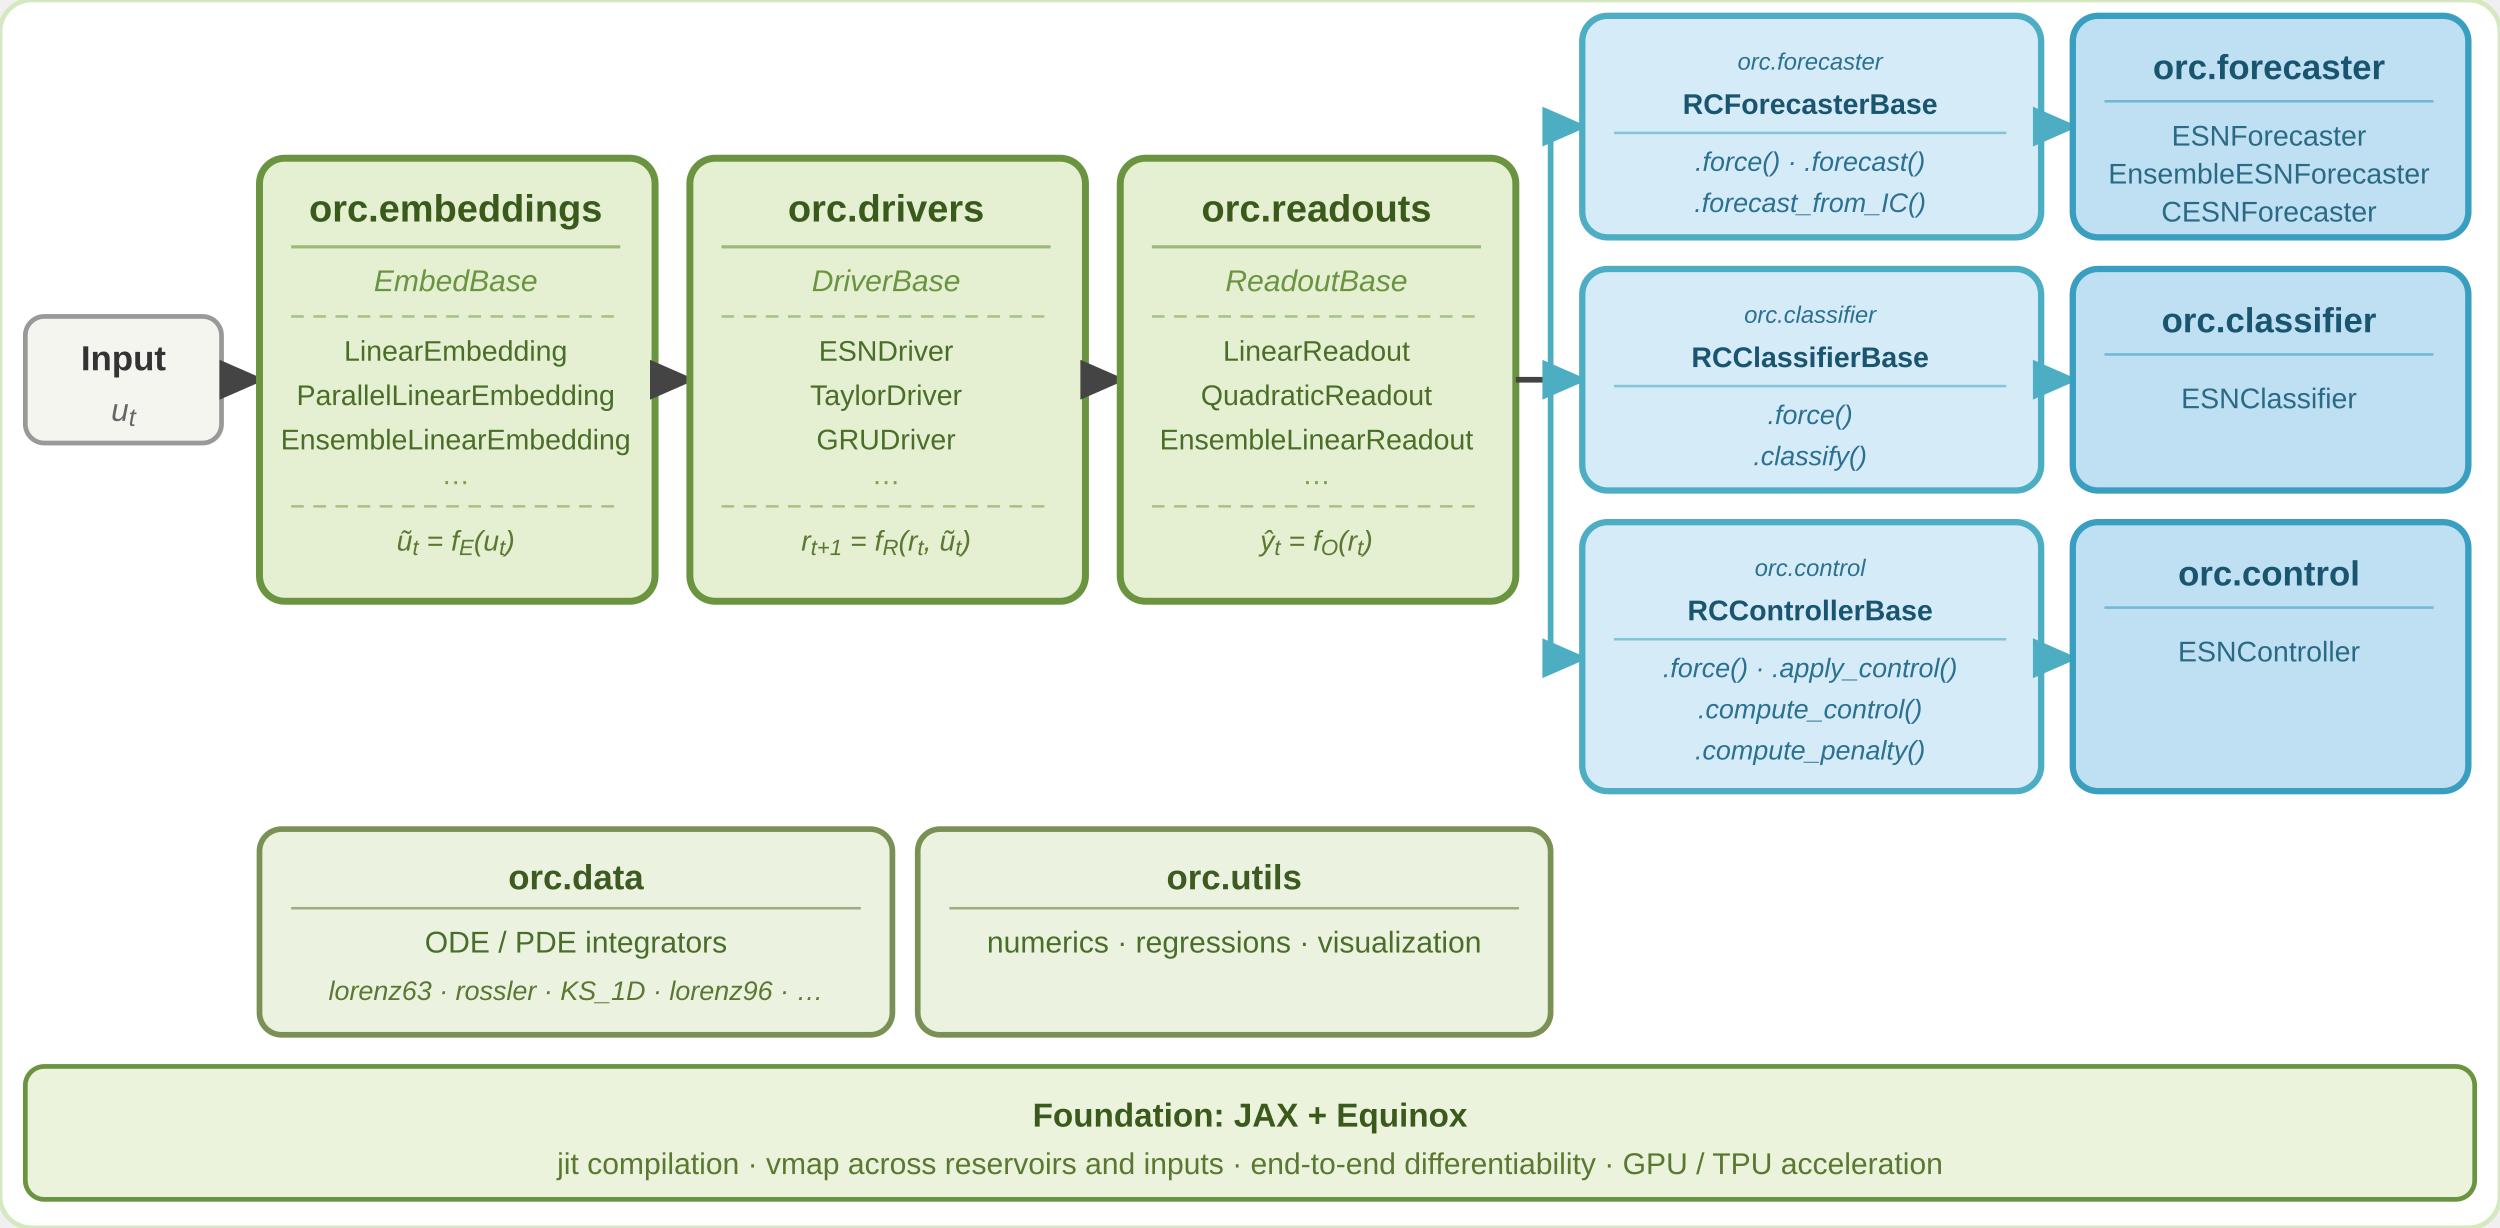
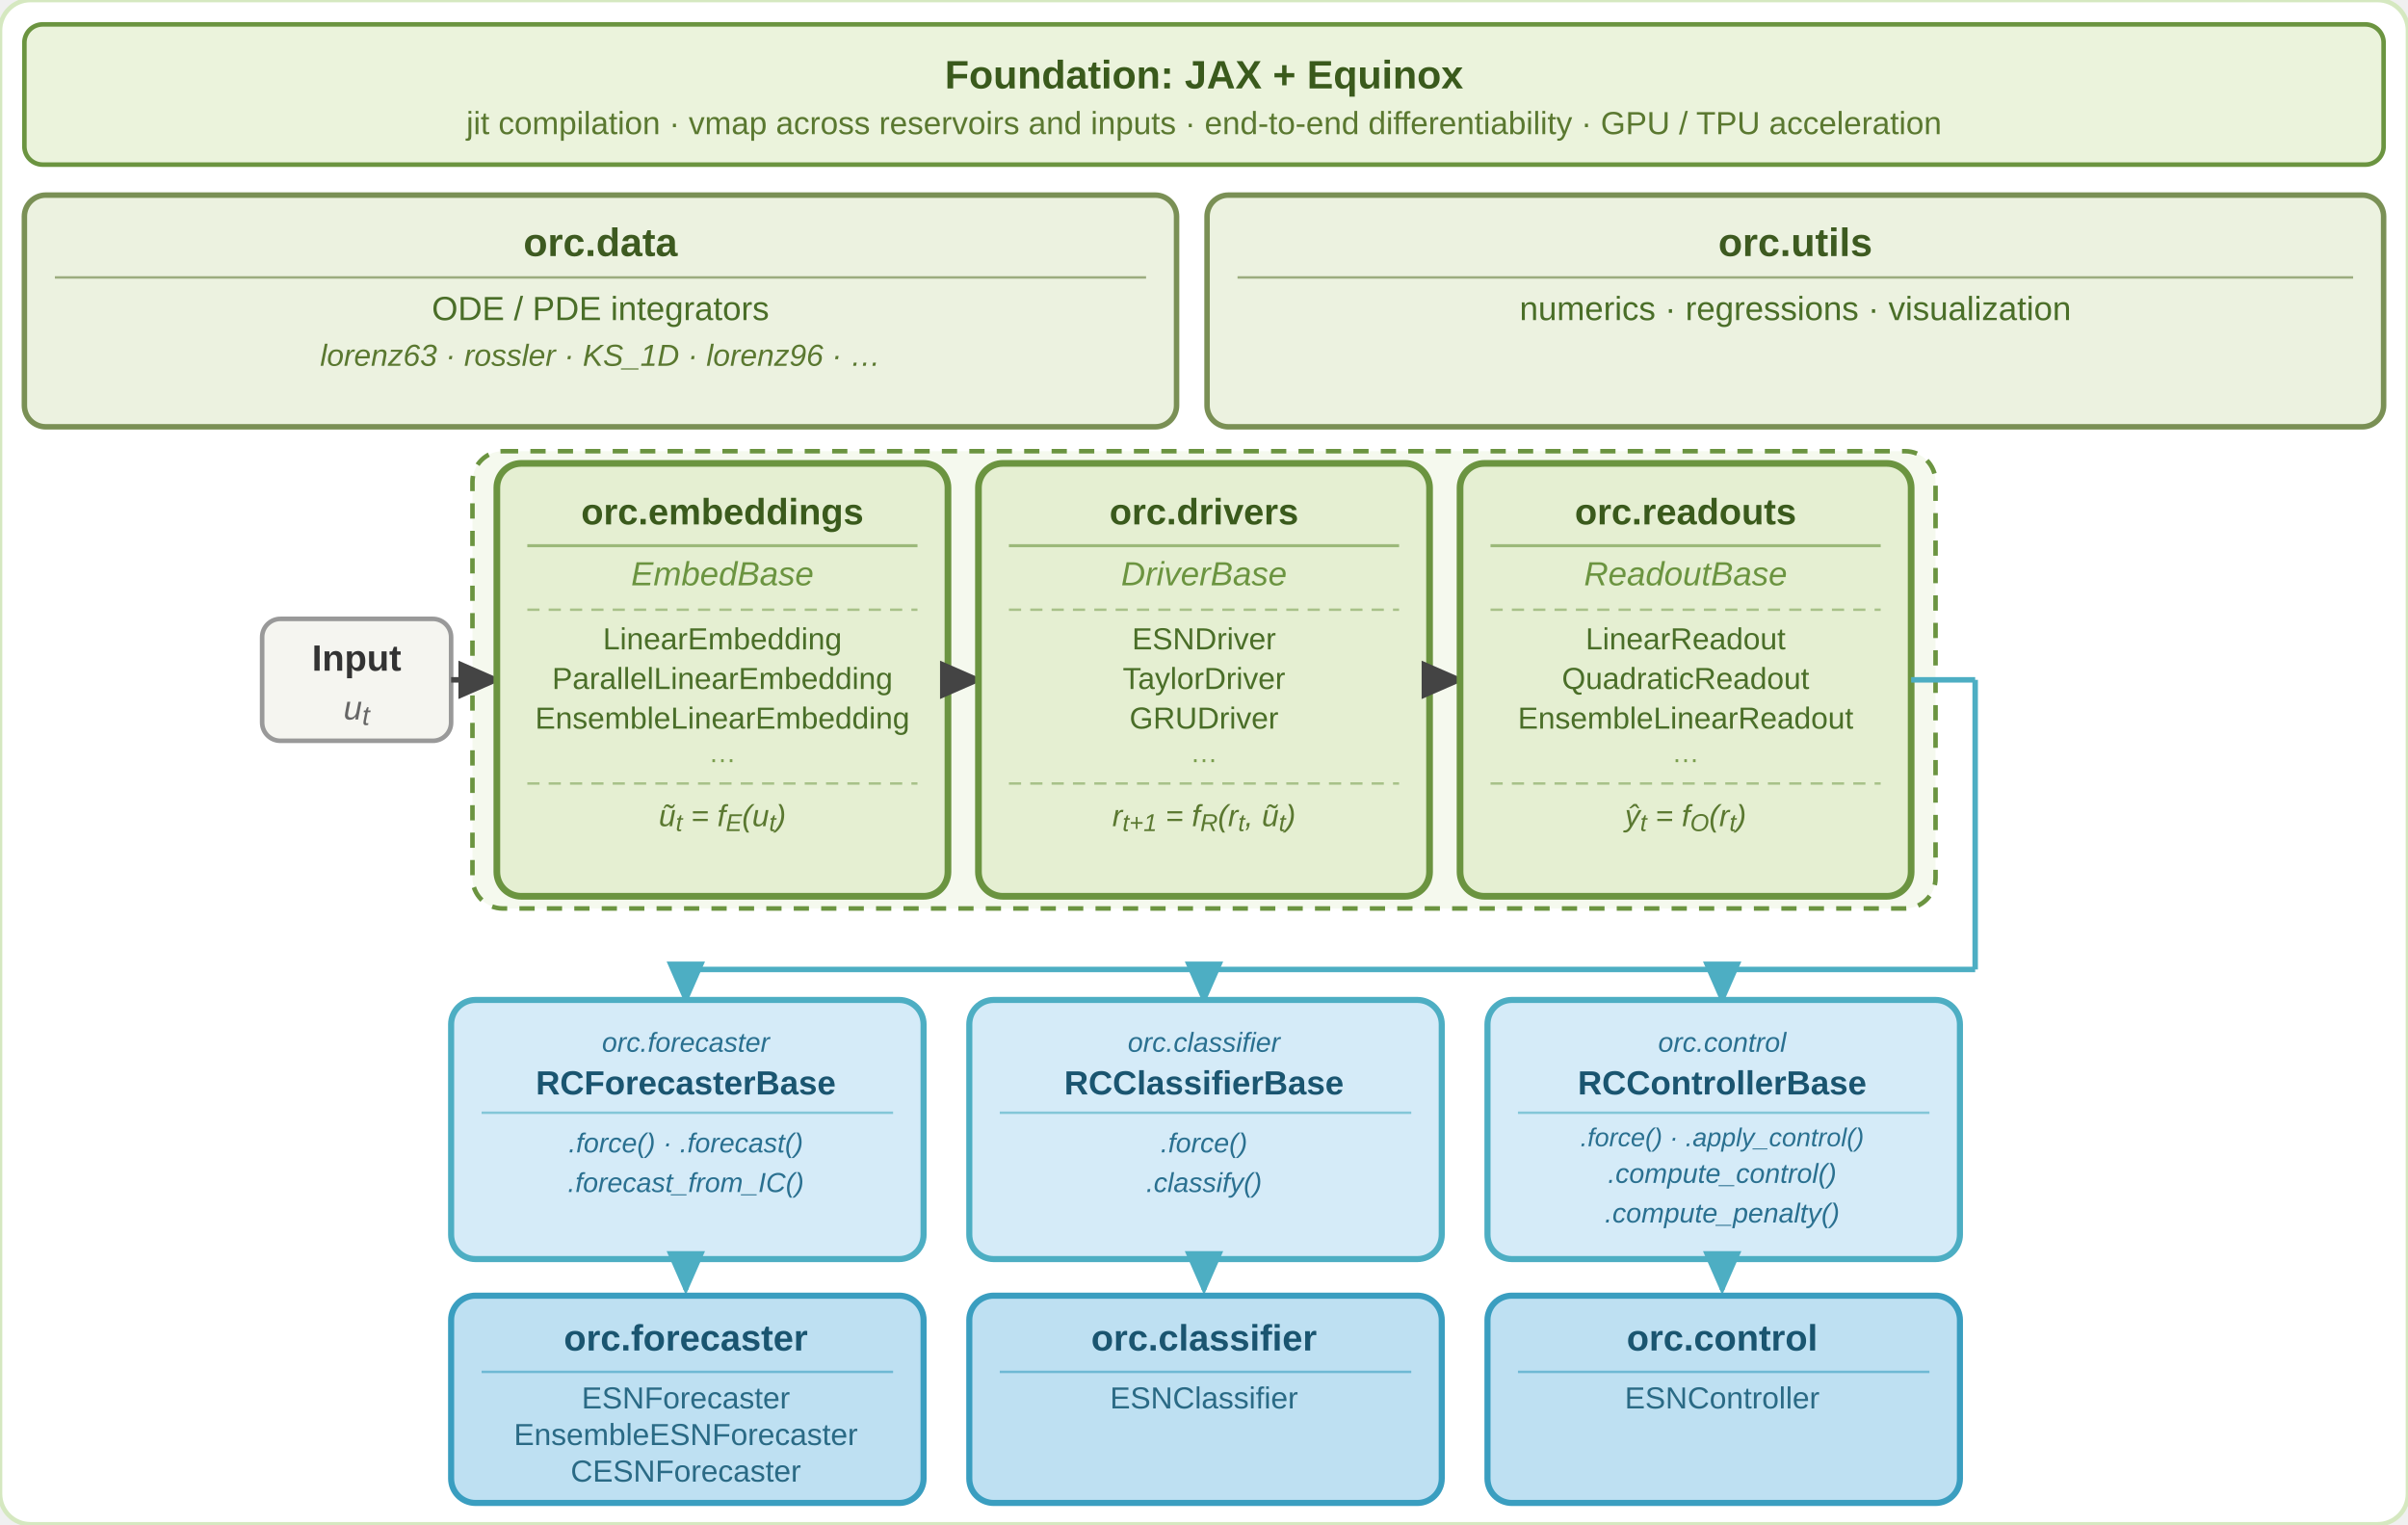
- <svg xmlns="http://www.w3.org/2000/svg" viewBox="0 0 790 388" width="790" height="388" font-family="Arial, Helvetica, sans-serif">
+ <svg xmlns="http://www.w3.org/2000/svg" viewBox="0 0 790 500" width="790" height="500" font-family="Arial, Helvetica, sans-serif">
  <defs>
    <marker id="arr" markerWidth="8" markerHeight="7" refX="7" refY="3.5" orient="auto">
      <polygon points="0 0, 8 3.5, 0 7" fill="#444" />
    </marker>
    <marker id="arr-blue" markerWidth="8" markerHeight="7" refX="7" refY="3.5" orient="auto">
      <polygon points="0 0, 8 3.5, 0 7" fill="#4DAEC3" />
    </marker>
  </defs>
-   <rect width="790" height="388" fill="white" rx="10" stroke="#D5E8C0" stroke-width="1.5" />
-   <rect x="8" y="100" width="62" height="40" rx="6" fill="#F5F5F0" stroke="#999" stroke-width="1.5" />
-   <text x="39" y="117" text-anchor="middle" font-size="11" font-weight="bold" fill="#333">Input</text>
-   <text x="39" y="133" text-anchor="middle" font-size="10" fill="#666" font-style="italic">u<tspan baseline-shift="sub" font-size="8">t</tspan>
+   <rect width="790" height="500" fill="white" rx="10" stroke="#D5E8C0" stroke-width="1.5" />
+   <rect x="8" y="8" width="774" height="46" rx="6" fill="#EBF3DC" stroke="#6B9440" stroke-width="1.5" />
+   <text x="395" y="29" text-anchor="middle" font-size="13" font-weight="bold" fill="#3A5A1C">Foundation: JAX + Equinox</text>
+   <text x="395" y="44" text-anchor="middle" font-size="10.5" fill="#5A7830">jit compilation · vmap across reservoirs and inputs · end-to-end differentiability · GPU / TPU acceleration</text>
+   <rect x="8" y="64" width="378" height="76" rx="7" fill="#ECF2E0" stroke="#7A9055" stroke-width="1.8" />
+   <text x="197" y="84" text-anchor="middle" font-size="13" font-weight="bold" fill="#3D5A20">orc.data</text>
+   <line x1="18" y1="91" x2="376" y2="91" stroke="#7A9055" stroke-width="0.8" opacity="0.7" />
+   <text x="197" y="105" text-anchor="middle" font-size="11" fill="#4A6E28">ODE / PDE integrators</text>
+   <text x="197" y="120" text-anchor="middle" font-size="10" fill="#5A7830" font-style="italic">lorenz63 · rossler · KS_1D · lorenz96 · …</text>
+   <rect x="396" y="64" width="386" height="76" rx="7" fill="#ECF2E0" stroke="#7A9055" stroke-width="1.8" />
+   <text x="589" y="84" text-anchor="middle" font-size="13" font-weight="bold" fill="#3D5A20">orc.utils</text>
+   <line x1="406" y1="91" x2="772" y2="91" stroke="#7A9055" stroke-width="0.8" opacity="0.7" />
+   <text x="589" y="105" text-anchor="middle" font-size="11" fill="#4A6E28">numerics · regressions · visualization</text>
+   <rect x="155" y="148" width="480" height="150" rx="10" fill="#F5F9EE" stroke="#6B9440" stroke-width="1.5" stroke-dasharray="5,4" />
+   <rect x="86" y="203" width="62" height="40" rx="6" fill="#F5F5F0" stroke="#999" stroke-width="1.5" />
+   <text x="117" y="220" text-anchor="middle" font-size="12" font-weight="bold" fill="#333">Input</text>
+   <text x="117" y="236" text-anchor="middle" font-size="11" fill="#666" font-style="italic">u<tspan baseline-shift="sub" font-size="9">t</tspan>
  </text>
-   <line x1="70" y1="120" x2="82" y2="120" stroke="#444" stroke-width="1.8" marker-end="url(#arr)" />
-   <rect x="82" y="50" width="125" height="140" rx="8" fill="#E5EFD2" stroke="#6B9440" stroke-width="2.2" />
-   <text x="144" y="70" text-anchor="middle" font-size="12" font-weight="bold" fill="#3A5A1C">orc.embeddings</text>
-   <line x1="92" y1="78" x2="196" y2="78" stroke="#6B9440" stroke-width="1" opacity="0.6" />
-   <text x="144" y="92" text-anchor="middle" font-size="9.5" fill="#6B9440" font-style="italic">EmbedBase</text>
-   <line x1="92" y1="100" x2="196" y2="100" stroke="#6B9440" stroke-width="0.8" stroke-dasharray="4,3" opacity="0.5" />
-   <text x="144" y="114" text-anchor="middle" font-size="9" fill="#4A6E28">LinearEmbedding</text>
-   <text x="144" y="128" text-anchor="middle" font-size="9" fill="#4A6E28">ParallelLinearEmbedding</text>
-   <text x="144" y="142" text-anchor="middle" font-size="9" fill="#4A6E28">EnsembleLinearEmbedding</text>
-   <text x="144" y="153" text-anchor="middle" font-size="9" fill="#7A9E4E">…</text>
-   <line x1="92" y1="160" x2="196" y2="160" stroke="#6B9440" stroke-width="0.8" stroke-dasharray="4,3" opacity="0.5" />
-   <text x="144" y="174" text-anchor="middle" font-size="9" fill="#5A7830" font-style="italic">ũ<tspan baseline-shift="sub" font-size="7">t</tspan> = f<tspan baseline-shift="sub" font-size="7">E</tspan>(u<tspan baseline-shift="sub" font-size="7">t</tspan>)</text>
-   <line x1="207" y1="120" x2="218" y2="120" stroke="#444" stroke-width="1.8" marker-end="url(#arr)" />
-   <rect x="218" y="50" width="125" height="140" rx="8" fill="#E5EFD2" stroke="#6B9440" stroke-width="2.2" />
-   <text x="280" y="70" text-anchor="middle" font-size="12" font-weight="bold" fill="#3A5A1C">orc.drivers</text>
-   <line x1="228" y1="78" x2="332" y2="78" stroke="#6B9440" stroke-width="1" opacity="0.6" />
-   <text x="280" y="92" text-anchor="middle" font-size="9.5" fill="#6B9440" font-style="italic">DriverBase</text>
-   <line x1="228" y1="100" x2="332" y2="100" stroke="#6B9440" stroke-width="0.8" stroke-dasharray="4,3" opacity="0.5" />
-   <text x="280" y="114" text-anchor="middle" font-size="9" fill="#4A6E28">ESNDriver</text>
-   <text x="280" y="128" text-anchor="middle" font-size="9" fill="#4A6E28">TaylorDriver</text>
-   <text x="280" y="142" text-anchor="middle" font-size="9" fill="#4A6E28">GRUDriver</text>
-   <text x="280" y="153" text-anchor="middle" font-size="9" fill="#7A9E4E">…</text>
-   <line x1="228" y1="160" x2="332" y2="160" stroke="#6B9440" stroke-width="0.8" stroke-dasharray="4,3" opacity="0.5" />
-   <text x="280" y="174" text-anchor="middle" font-size="9" fill="#5A7830" font-style="italic">r<tspan baseline-shift="sub" font-size="7">t+1</tspan> = f<tspan baseline-shift="sub" font-size="7">R</tspan>(r<tspan baseline-shift="sub" font-size="7">t</tspan>, ũ<tspan baseline-shift="sub" font-size="7">t</tspan>)</text>
-   <line x1="343" y1="120" x2="354" y2="120" stroke="#444" stroke-width="1.8" marker-end="url(#arr)" />
-   <rect x="354" y="50" width="125" height="140" rx="8" fill="#E5EFD2" stroke="#6B9440" stroke-width="2.2" />
-   <text x="416" y="70" text-anchor="middle" font-size="12" font-weight="bold" fill="#3A5A1C">orc.readouts</text>
-   <line x1="364" y1="78" x2="468" y2="78" stroke="#6B9440" stroke-width="1" opacity="0.6" />
-   <text x="416" y="92" text-anchor="middle" font-size="9.5" fill="#6B9440" font-style="italic">ReadoutBase</text>
-   <line x1="364" y1="100" x2="468" y2="100" stroke="#6B9440" stroke-width="0.8" stroke-dasharray="4,3" opacity="0.5" />
-   <text x="416" y="114" text-anchor="middle" font-size="9" fill="#4A6E28">LinearReadout</text>
-   <text x="416" y="128" text-anchor="middle" font-size="9" fill="#4A6E28">QuadraticReadout</text>
-   <text x="416" y="142" text-anchor="middle" font-size="9" fill="#4A6E28">EnsembleLinearReadout</text>
-   <text x="416" y="153" text-anchor="middle" font-size="9" fill="#7A9E4E">…</text>
-   <line x1="364" y1="160" x2="468" y2="160" stroke="#6B9440" stroke-width="0.8" stroke-dasharray="4,3" opacity="0.5" />
-   <text x="416" y="174" text-anchor="middle" font-size="9" fill="#5A7830" font-style="italic">ŷ<tspan baseline-shift="sub" font-size="7">t</tspan> = f<tspan baseline-shift="sub" font-size="7">O</tspan>(r<tspan baseline-shift="sub" font-size="7">t</tspan>)</text>
-   <line x1="479" y1="120" x2="490" y2="120" stroke="#444" stroke-width="1.8" />
-   <line x1="490" y1="40" x2="490" y2="208" stroke="#4DAEC3" stroke-width="1.8" />
-   <line x1="490" y1="40" x2="500" y2="40" stroke="#4DAEC3" stroke-width="1.8" marker-end="url(#arr-blue)" />
-   <line x1="490" y1="120" x2="500" y2="120" stroke="#4DAEC3" stroke-width="1.8" marker-end="url(#arr-blue)" />
-   <line x1="490" y1="208" x2="500" y2="208" stroke="#4DAEC3" stroke-width="1.8" marker-end="url(#arr-blue)" />
-   <rect x="500" y="5" width="145" height="70" rx="8" fill="#D5EBF8" stroke="#4DAEC3" stroke-width="2" />
-   <text x="572" y="22" text-anchor="middle" font-size="7.5" fill="#2A7090" font-style="italic">orc.forecaster</text>
-   <text x="572" y="36" text-anchor="middle" font-size="9" font-weight="bold" fill="#1A5570">RCForecasterBase</text>
-   <line x1="510" y1="42" x2="634" y2="42" stroke="#4DAEC3" stroke-width="0.8" opacity="0.6" />
-   <text x="572" y="54" text-anchor="middle" font-size="8.5" fill="#2A7090" font-style="italic">.force()  ·  .forecast()</text>
-   <text x="572" y="67" text-anchor="middle" font-size="8.5" fill="#2A7090" font-style="italic">.forecast_from_IC()</text>
-   <rect x="500" y="85" width="145" height="70" rx="8" fill="#D5EBF8" stroke="#4DAEC3" stroke-width="2" />
-   <text x="572" y="102" text-anchor="middle" font-size="7.5" fill="#2A7090" font-style="italic">orc.classifier</text>
-   <text x="572" y="116" text-anchor="middle" font-size="9" font-weight="bold" fill="#1A5570">RCClassifierBase</text>
-   <line x1="510" y1="122" x2="634" y2="122" stroke="#4DAEC3" stroke-width="0.8" opacity="0.6" />
-   <text x="572" y="134" text-anchor="middle" font-size="8.5" fill="#2A7090" font-style="italic">.force()</text>
-   <text x="572" y="147" text-anchor="middle" font-size="8.5" fill="#2A7090" font-style="italic">.classify()</text>
-   <rect x="500" y="165" width="145" height="85" rx="8" fill="#D5EBF8" stroke="#4DAEC3" stroke-width="2" />
-   <text x="572" y="182" text-anchor="middle" font-size="7.5" fill="#2A7090" font-style="italic">orc.control</text>
-   <text x="572" y="196" text-anchor="middle" font-size="9" font-weight="bold" fill="#1A5570">RCControllerBase</text>
-   <line x1="510" y1="202" x2="634" y2="202" stroke="#4DAEC3" stroke-width="0.8" opacity="0.6" />
-   <text x="572" y="214" text-anchor="middle" font-size="8.5" fill="#2A7090" font-style="italic">.force()  ·  .apply_control()</text>
-   <text x="572" y="227" text-anchor="middle" font-size="8.5" fill="#2A7090" font-style="italic">.compute_control()</text>
-   <text x="572" y="240" text-anchor="middle" font-size="8.5" fill="#2A7090" font-style="italic">.compute_penalty()</text>
-   <line x1="645" y1="40" x2="655" y2="40" stroke="#4DAEC3" stroke-width="1.8" marker-end="url(#arr-blue)" />
-   <line x1="645" y1="120" x2="655" y2="120" stroke="#4DAEC3" stroke-width="1.8" marker-end="url(#arr-blue)" />
-   <line x1="645" y1="208" x2="655" y2="208" stroke="#4DAEC3" stroke-width="1.8" marker-end="url(#arr-blue)" />
-   <rect x="655" y="5" width="125" height="70" rx="8" fill="#BEE0F2" stroke="#3A9EC0" stroke-width="2" />
-   <text x="717" y="25" text-anchor="middle" font-size="11" font-weight="bold" fill="#1A5570">orc.forecaster</text>
-   <line x1="665" y1="32" x2="769" y2="32" stroke="#3A9EC0" stroke-width="0.8" opacity="0.6" />
-   <text x="717" y="46" text-anchor="middle" font-size="9" fill="#2A6A85">ESNForecaster</text>
-   <text x="717" y="58" text-anchor="middle" font-size="9" fill="#2A6A85">EnsembleESNForecaster</text>
-   <text x="717" y="70" text-anchor="middle" font-size="9" fill="#2A6A85">CESNForecaster</text>
-   <rect x="655" y="85" width="125" height="70" rx="8" fill="#BEE0F2" stroke="#3A9EC0" stroke-width="2" />
-   <text x="717" y="105" text-anchor="middle" font-size="11" font-weight="bold" fill="#1A5570">orc.classifier</text>
-   <line x1="665" y1="112" x2="769" y2="112" stroke="#3A9EC0" stroke-width="0.8" opacity="0.6" />
-   <text x="717" y="129" text-anchor="middle" font-size="9" fill="#2A6A85">ESNClassifier</text>
-   <rect x="655" y="165" width="125" height="85" rx="8" fill="#BEE0F2" stroke="#3A9EC0" stroke-width="2" />
-   <text x="717" y="185" text-anchor="middle" font-size="11" font-weight="bold" fill="#1A5570">orc.control</text>
-   <line x1="665" y1="192" x2="769" y2="192" stroke="#3A9EC0" stroke-width="0.8" opacity="0.6" />
-   <text x="717" y="209" text-anchor="middle" font-size="9" fill="#2A6A85">ESNController</text>
-   <rect x="82" y="262" width="200" height="65" rx="7" fill="#ECF2E0" stroke="#7A9055" stroke-width="1.8" />
-   <text x="182" y="281" text-anchor="middle" font-size="11" font-weight="bold" fill="#3D5A20">orc.data</text>
-   <line x1="92" y1="287" x2="272" y2="287" stroke="#7A9055" stroke-width="0.8" opacity="0.7" />
-   <text x="182" y="301" text-anchor="middle" font-size="9.5" fill="#4A6E28">ODE / PDE integrators</text>
-   <text x="182" y="316" text-anchor="middle" font-size="8.5" fill="#5A7830" font-style="italic">lorenz63 · rossler · KS_1D · lorenz96 · …</text>
-   <rect x="290" y="262" width="200" height="65" rx="7" fill="#ECF2E0" stroke="#7A9055" stroke-width="1.8" />
-   <text x="390" y="281" text-anchor="middle" font-size="11" font-weight="bold" fill="#3D5A20">orc.utils</text>
-   <line x1="300" y1="287" x2="480" y2="287" stroke="#7A9055" stroke-width="0.8" opacity="0.7" />
-   <text x="390" y="301" text-anchor="middle" font-size="9.5" fill="#4A6E28">numerics · regressions · visualization</text>
-   <rect x="8" y="337" width="774" height="42" rx="6" fill="#EBF3DC" stroke="#6B9440" stroke-width="1.5" />
-   <text x="395" y="356" text-anchor="middle" font-size="10.5" font-weight="bold" fill="#3A5A1C">
-     Foundation: JAX + Equinox
-   </text>
-   <text x="395" y="371" text-anchor="middle" font-size="9.5" fill="#5A7830">
-     jit compilation · vmap across reservoirs and inputs · end-to-end differentiability · GPU / TPU acceleration
-   </text>
+   <line x1="148" y1="223" x2="163" y2="223" stroke="#444" stroke-width="1.8" marker-end="url(#arr)" />
+   <rect x="163" y="152" width="148" height="142" rx="8" fill="#E5EFD2" stroke="#6B9440" stroke-width="2.2" />
+   <text x="237" y="172" text-anchor="middle" font-size="12" font-weight="bold" fill="#3A5A1C">orc.embeddings</text>
+   <line x1="173" y1="179" x2="301" y2="179" stroke="#6B9440" stroke-width="1" opacity="0.6" />
+   <text x="237" y="192" text-anchor="middle" font-size="11" fill="#6B9440" font-style="italic">EmbedBase</text>
+   <line x1="173" y1="200" x2="301" y2="200" stroke="#6B9440" stroke-width="0.8" stroke-dasharray="4,3" opacity="0.5" />
+   <text x="237" y="213" text-anchor="middle" font-size="10" fill="#4A6E28">LinearEmbedding</text>
+   <text x="237" y="226" text-anchor="middle" font-size="10" fill="#4A6E28">ParallelLinearEmbedding</text>
+   <text x="237" y="239" text-anchor="middle" font-size="10" fill="#4A6E28">EnsembleLinearEmbedding</text>
+   <text x="237" y="250" text-anchor="middle" font-size="9" fill="#7A9E4E">…</text>
+   <line x1="173" y1="257" x2="301" y2="257" stroke="#6B9440" stroke-width="0.8" stroke-dasharray="4,3" opacity="0.5" />
+   <text x="237" y="271" text-anchor="middle" font-size="10" fill="#5A7830" font-style="italic">ũ<tspan baseline-shift="sub" font-size="8">t</tspan> = f<tspan baseline-shift="sub" font-size="8">E</tspan>(u<tspan baseline-shift="sub" font-size="8">t</tspan>)</text>
+   <line x1="311" y1="223" x2="321" y2="223" stroke="#444" stroke-width="1.8" marker-end="url(#arr)" />
+   <rect x="321" y="152" width="148" height="142" rx="8" fill="#E5EFD2" stroke="#6B9440" stroke-width="2.2" />
+   <text x="395" y="172" text-anchor="middle" font-size="12" font-weight="bold" fill="#3A5A1C">orc.drivers</text>
+   <line x1="331" y1="179" x2="459" y2="179" stroke="#6B9440" stroke-width="1" opacity="0.6" />
+   <text x="395" y="192" text-anchor="middle" font-size="11" fill="#6B9440" font-style="italic">DriverBase</text>
+   <line x1="331" y1="200" x2="459" y2="200" stroke="#6B9440" stroke-width="0.8" stroke-dasharray="4,3" opacity="0.5" />
+   <text x="395" y="213" text-anchor="middle" font-size="10" fill="#4A6E28">ESNDriver</text>
+   <text x="395" y="226" text-anchor="middle" font-size="10" fill="#4A6E28">TaylorDriver</text>
+   <text x="395" y="239" text-anchor="middle" font-size="10" fill="#4A6E28">GRUDriver</text>
+   <text x="395" y="250" text-anchor="middle" font-size="9" fill="#7A9E4E">…</text>
+   <line x1="331" y1="257" x2="459" y2="257" stroke="#6B9440" stroke-width="0.8" stroke-dasharray="4,3" opacity="0.5" />
+   <text x="395" y="271" text-anchor="middle" font-size="10" fill="#5A7830" font-style="italic">r<tspan baseline-shift="sub" font-size="8">t+1</tspan> = f<tspan baseline-shift="sub" font-size="8">R</tspan>(r<tspan baseline-shift="sub" font-size="8">t</tspan>, ũ<tspan baseline-shift="sub" font-size="8">t</tspan>)</text>
+   <line x1="469" y1="223" x2="479" y2="223" stroke="#444" stroke-width="1.8" marker-end="url(#arr)" />
+   <rect x="479" y="152" width="148" height="142" rx="8" fill="#E5EFD2" stroke="#6B9440" stroke-width="2.2" />
+   <text x="553" y="172" text-anchor="middle" font-size="12" font-weight="bold" fill="#3A5A1C">orc.readouts</text>
+   <line x1="489" y1="179" x2="617" y2="179" stroke="#6B9440" stroke-width="1" opacity="0.6" />
+   <text x="553" y="192" text-anchor="middle" font-size="11" fill="#6B9440" font-style="italic">ReadoutBase</text>
+   <line x1="489" y1="200" x2="617" y2="200" stroke="#6B9440" stroke-width="0.8" stroke-dasharray="4,3" opacity="0.5" />
+   <text x="553" y="213" text-anchor="middle" font-size="10" fill="#4A6E28">LinearReadout</text>
+   <text x="553" y="226" text-anchor="middle" font-size="10" fill="#4A6E28">QuadraticReadout</text>
+   <text x="553" y="239" text-anchor="middle" font-size="10" fill="#4A6E28">EnsembleLinearReadout</text>
+   <text x="553" y="250" text-anchor="middle" font-size="9" fill="#7A9E4E">…</text>
+   <line x1="489" y1="257" x2="617" y2="257" stroke="#6B9440" stroke-width="0.8" stroke-dasharray="4,3" opacity="0.5" />
+   <text x="553" y="271" text-anchor="middle" font-size="10" fill="#5A7830" font-style="italic">ŷ<tspan baseline-shift="sub" font-size="8">t</tspan> = f<tspan baseline-shift="sub" font-size="8">O</tspan>(r<tspan baseline-shift="sub" font-size="8">t</tspan>)</text>
+   <line x1="627" y1="223" x2="648" y2="223" stroke="#4DAEC3" stroke-width="1.8" />
+   <line x1="648" y1="223" x2="648" y2="318" stroke="#4DAEC3" stroke-width="1.8" />
+   <line x1="225" y1="318" x2="648" y2="318" stroke="#4DAEC3" stroke-width="1.8" />
+   <line x1="225" y1="318" x2="225" y2="328" stroke="#4DAEC3" stroke-width="1.8" marker-end="url(#arr-blue)" />
+   <line x1="395" y1="318" x2="395" y2="328" stroke="#4DAEC3" stroke-width="1.8" marker-end="url(#arr-blue)" />
+   <line x1="565" y1="318" x2="565" y2="328" stroke="#4DAEC3" stroke-width="1.8" marker-end="url(#arr-blue)" />
+   <rect x="148" y="328" width="155" height="85" rx="8" fill="#D5EBF8" stroke="#4DAEC3" stroke-width="2" />
+   <text x="225" y="345" text-anchor="middle" font-size="9" fill="#2A7090" font-style="italic">orc.forecaster</text>
+   <text x="225" y="359" text-anchor="middle" font-size="11" font-weight="bold" fill="#1A5570">RCForecasterBase</text>
+   <line x1="158" y1="365" x2="293" y2="365" stroke="#4DAEC3" stroke-width="0.8" opacity="0.6" />
+   <text x="225" y="378" text-anchor="middle" font-size="9" fill="#2A7090" font-style="italic">.force()  ·  .forecast()</text>
+   <text x="225" y="391" text-anchor="middle" font-size="9" fill="#2A7090" font-style="italic">.forecast_from_IC()</text>
+   <rect x="318" y="328" width="155" height="85" rx="8" fill="#D5EBF8" stroke="#4DAEC3" stroke-width="2" />
+   <text x="395" y="345" text-anchor="middle" font-size="9" fill="#2A7090" font-style="italic">orc.classifier</text>
+   <text x="395" y="359" text-anchor="middle" font-size="11" font-weight="bold" fill="#1A5570">RCClassifierBase</text>
+   <line x1="328" y1="365" x2="463" y2="365" stroke="#4DAEC3" stroke-width="0.8" opacity="0.6" />
+   <text x="395" y="378" text-anchor="middle" font-size="9" fill="#2A7090" font-style="italic">.force()</text>
+   <text x="395" y="391" text-anchor="middle" font-size="9" fill="#2A7090" font-style="italic">.classify()</text>
+   <rect x="488" y="328" width="155" height="85" rx="8" fill="#D5EBF8" stroke="#4DAEC3" stroke-width="2" />
+   <text x="565" y="345" text-anchor="middle" font-size="9" fill="#2A7090" font-style="italic">orc.control</text>
+   <text x="565" y="359" text-anchor="middle" font-size="11" font-weight="bold" fill="#1A5570">RCControllerBase</text>
+   <line x1="498" y1="365" x2="633" y2="365" stroke="#4DAEC3" stroke-width="0.8" opacity="0.6" />
+   <text x="565" y="376" text-anchor="middle" font-size="8.5" fill="#2A7090" font-style="italic">.force()  ·  .apply_control()</text>
+   <text x="565" y="388" text-anchor="middle" font-size="9" fill="#2A7090" font-style="italic">.compute_control()</text>
+   <text x="565" y="401" text-anchor="middle" font-size="9" fill="#2A7090" font-style="italic">.compute_penalty()</text>
+   <line x1="225" y1="413" x2="225" y2="423" stroke="#4DAEC3" stroke-width="1.8" marker-end="url(#arr-blue)" />
+   <line x1="395" y1="413" x2="395" y2="423" stroke="#4DAEC3" stroke-width="1.8" marker-end="url(#arr-blue)" />
+   <line x1="565" y1="413" x2="565" y2="423" stroke="#4DAEC3" stroke-width="1.8" marker-end="url(#arr-blue)" />
+   <rect x="148" y="425" width="155" height="68" rx="8" fill="#BEE0F2" stroke="#3A9EC0" stroke-width="2" />
+   <text x="225" y="443" text-anchor="middle" font-size="12" font-weight="bold" fill="#1A5570">orc.forecaster</text>
+   <line x1="158" y1="450" x2="293" y2="450" stroke="#3A9EC0" stroke-width="0.8" opacity="0.6" />
+   <text x="225" y="462" text-anchor="middle" font-size="10" fill="#2A6A85">ESNForecaster</text>
+   <text x="225" y="474" text-anchor="middle" font-size="10" fill="#2A6A85">EnsembleESNForecaster</text>
+   <text x="225" y="486" text-anchor="middle" font-size="10" fill="#2A6A85">CESNForecaster</text>
+   <rect x="318" y="425" width="155" height="68" rx="8" fill="#BEE0F2" stroke="#3A9EC0" stroke-width="2" />
+   <text x="395" y="443" text-anchor="middle" font-size="12" font-weight="bold" fill="#1A5570">orc.classifier</text>
+   <line x1="328" y1="450" x2="463" y2="450" stroke="#3A9EC0" stroke-width="0.8" opacity="0.6" />
+   <text x="395" y="462" text-anchor="middle" font-size="10" fill="#2A6A85">ESNClassifier</text>
+   <rect x="488" y="425" width="155" height="68" rx="8" fill="#BEE0F2" stroke="#3A9EC0" stroke-width="2" />
+   <text x="565" y="443" text-anchor="middle" font-size="12" font-weight="bold" fill="#1A5570">orc.control</text>
+   <line x1="498" y1="450" x2="633" y2="450" stroke="#3A9EC0" stroke-width="0.8" opacity="0.6" />
+   <text x="565" y="462" text-anchor="middle" font-size="10" fill="#2A6A85">ESNController</text>
</svg>
